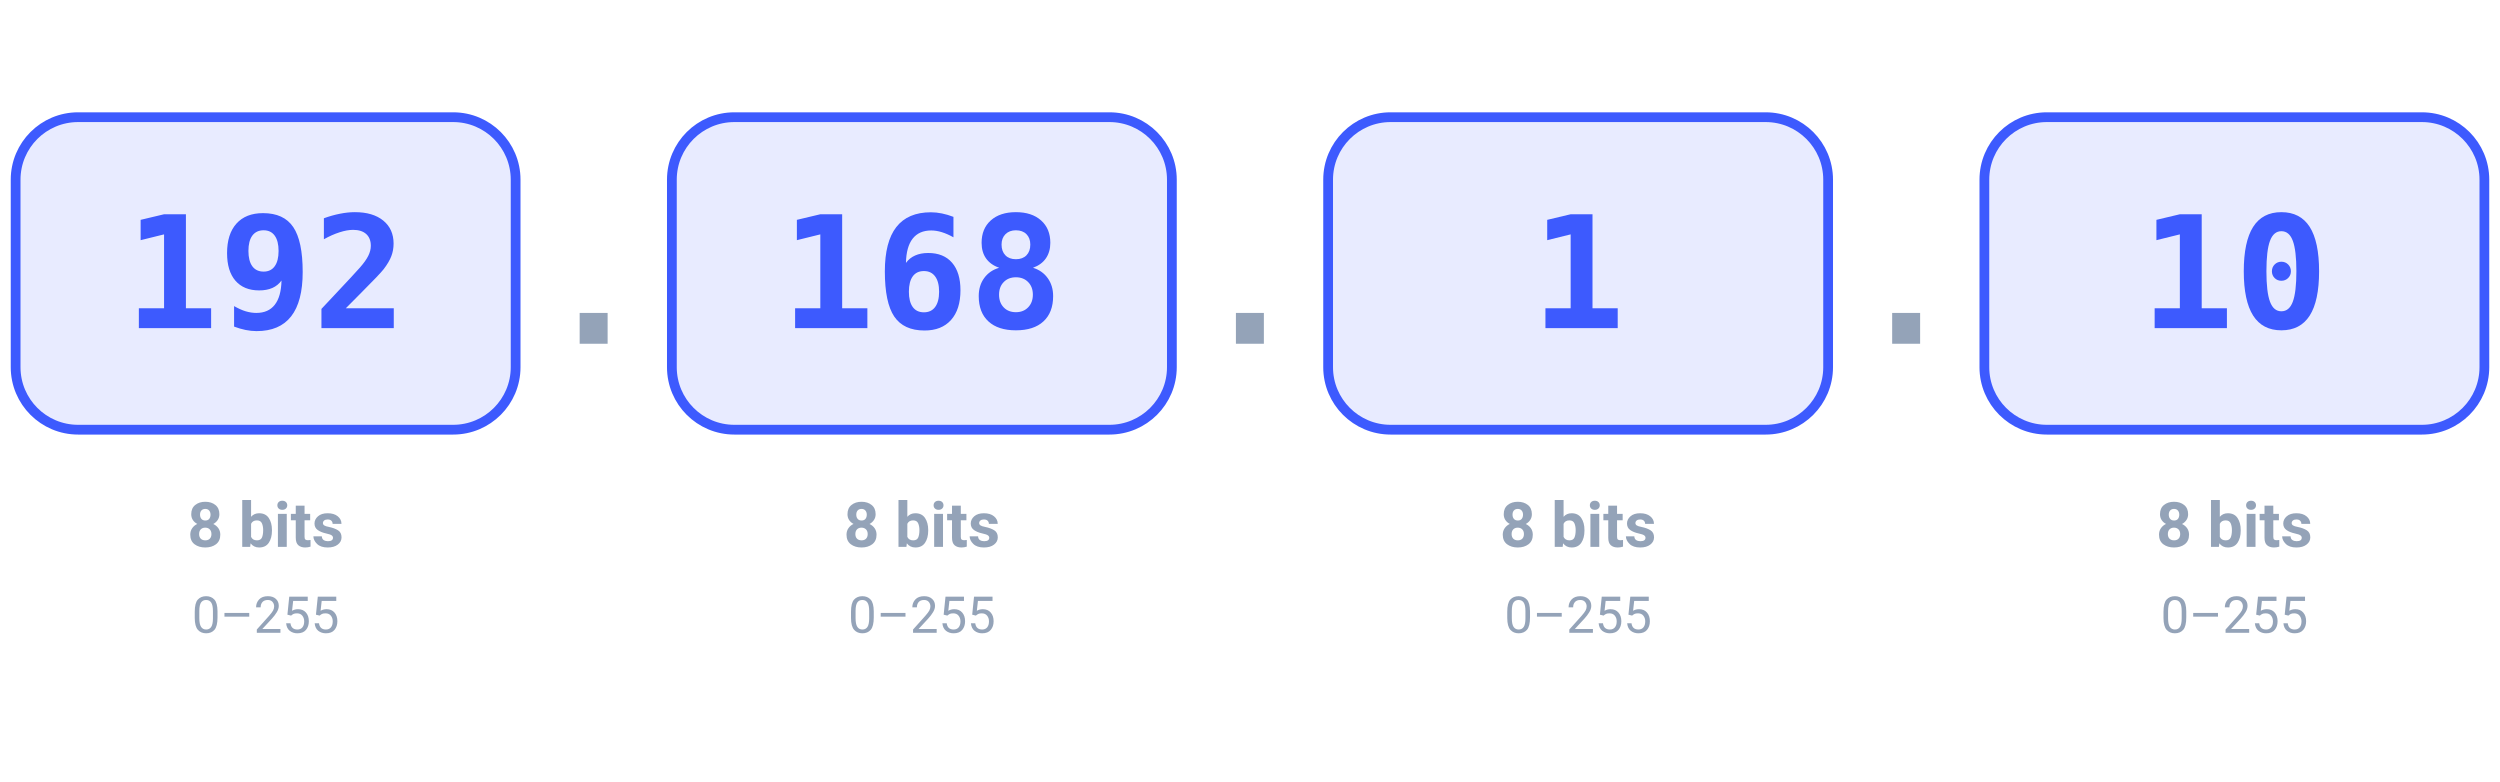
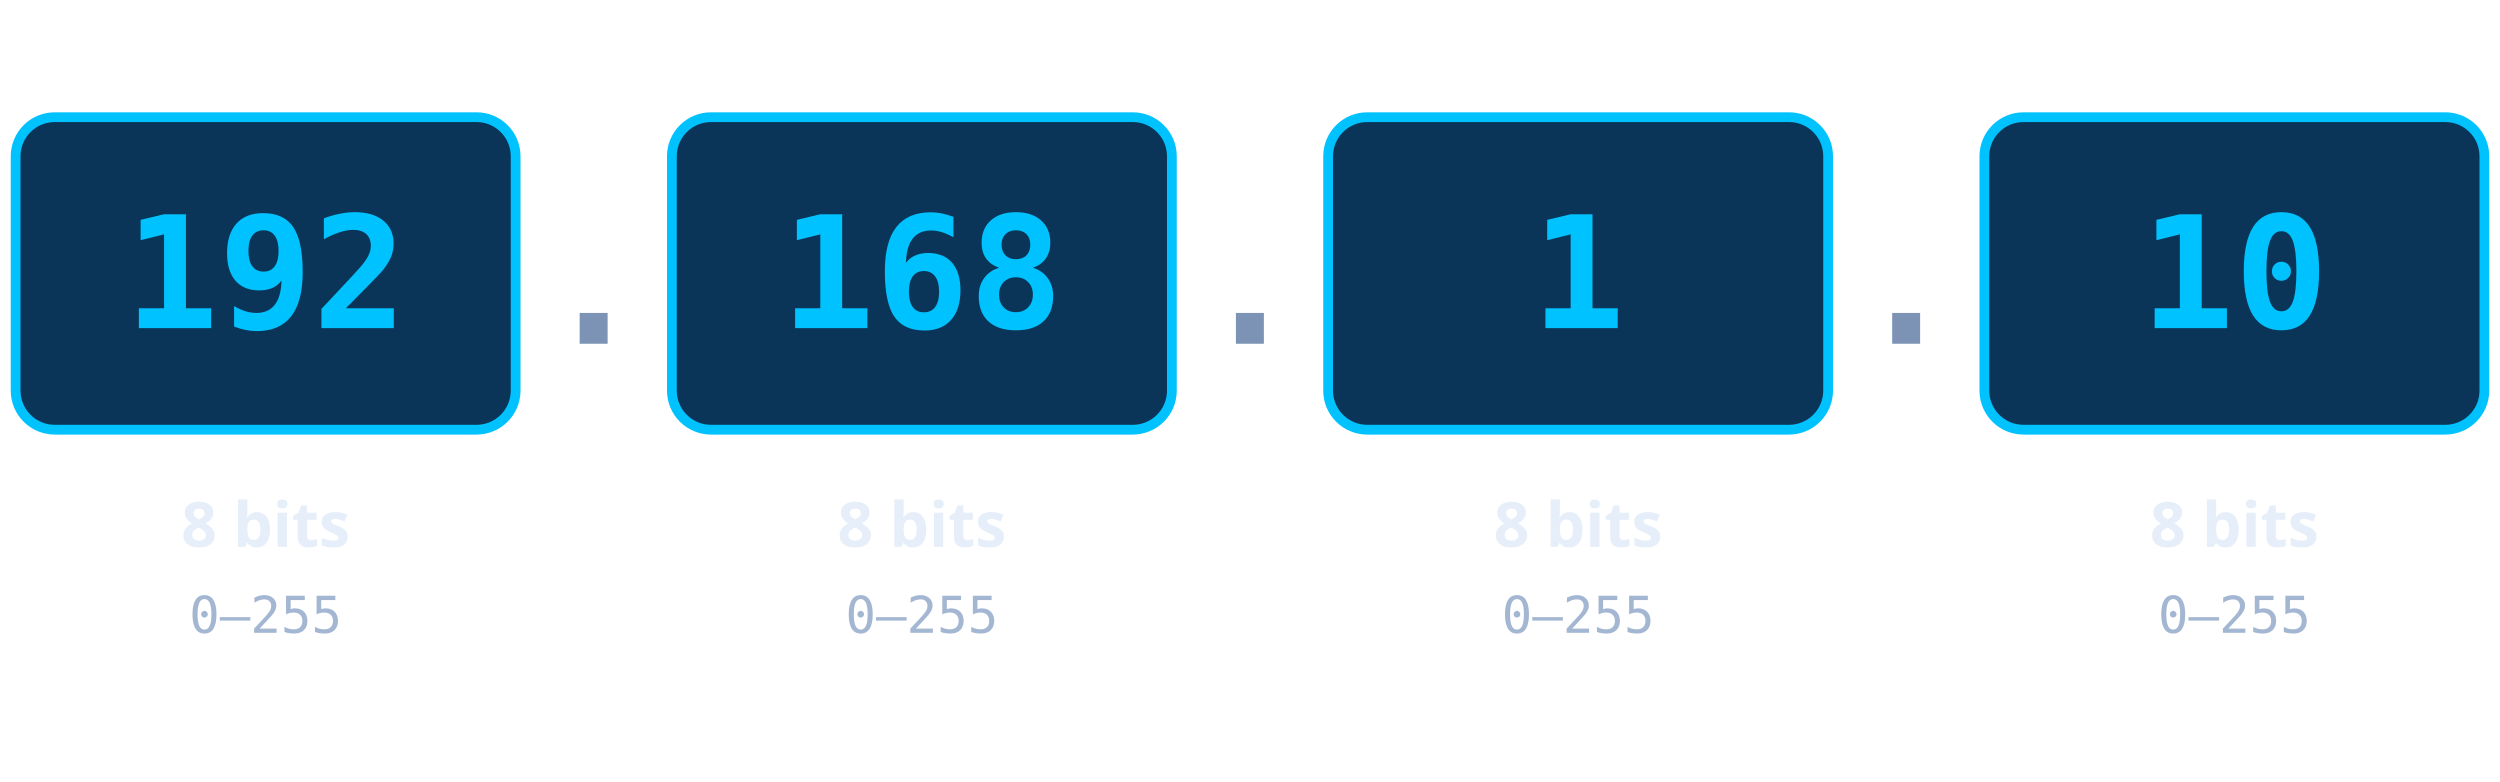
- <svg xmlns="http://www.w3.org/2000/svg" viewBox="0 0 640 200" width="640" height="200" font-family="ui-sans-serif, system-ui, -apple-system, Segoe UI, Roboto, sans-serif">
+ <svg xmlns="http://www.w3.org/2000/svg" viewBox="0 0 640 200" width="640" height="200" font-family="'IBM Plex Sans', ui-sans-serif, system-ui, sans-serif">
  <style>
-     .box { fill: #3d5afe; fill-opacity: 0.12; stroke: #3d5afe; stroke-width: 2.5; }
-     .num { font-family: ui-monospace, SF Mono, Cascadia Code, Menlo, Consolas, monospace; font-size: 40px; font-weight: 700; text-anchor: middle; fill: #3d5afe; }
-     .dot { font-family: ui-monospace, SF Mono, Cascadia Code, Menlo, Consolas, monospace; font-size: 44px; font-weight: 700; text-anchor: middle; fill: #94a3b8; }
-     .bits { font-size: 16px; font-weight: 600; text-anchor: middle; fill: #94a3b8; }
-     .range { font-size: 13px; text-anchor: middle; fill: #94a3b8; }
+     .box { fill: #0a3558; stroke: #00c2ff; stroke-width: 2.5; }
+     .num { font-family: 'IBM Plex Mono', ui-monospace, Menlo, Consolas, monospace; font-size: 40px; font-weight: 600; text-anchor: middle; fill: #00c2ff; }
+     .dot { font-family: 'IBM Plex Mono', ui-monospace, Menlo, Consolas, monospace; font-size: 44px; font-weight: 600; text-anchor: middle; fill: #7d93b5; }
+     .bits { font-size: 16px; font-weight: 600; text-anchor: middle; fill: #e6eef9; }
+     .range { font-family: 'IBM Plex Mono', ui-monospace, Menlo, Consolas, monospace; font-size: 13px; text-anchor: middle; fill: #a3b6d2; }
  </style>
  <g transform="translate(4 30)">
-     <rect class="box" x="0" y="0" width="128" height="80" rx="16" />
+     <rect class="box" x="0" y="0" width="128" height="80" rx="10" />
    <text class="num" x="64" y="54">192</text>
    <text class="bits" x="64" y="110">8 bits</text>
    <text class="range" x="64" y="132">0–255</text>
    <text class="dot" x="148" y="58">.</text>
-     <rect class="box" x="168" y="0" width="128" height="80" rx="16" />
+     <rect class="box" x="168" y="0" width="128" height="80" rx="10" />
    <text class="num" x="232" y="54">168</text>
    <text class="bits" x="232" y="110">8 bits</text>
    <text class="range" x="232" y="132">0–255</text>
    <text class="dot" x="316" y="58">.</text>
-     <rect class="box" x="336" y="0" width="128" height="80" rx="16" />
+     <rect class="box" x="336" y="0" width="128" height="80" rx="10" />
    <text class="num" x="400" y="54">1</text>
    <text class="bits" x="400" y="110">8 bits</text>
    <text class="range" x="400" y="132">0–255</text>
    <text class="dot" x="484" y="58">.</text>
-     <rect class="box" x="504" y="0" width="128" height="80" rx="16" />
+     <rect class="box" x="504" y="0" width="128" height="80" rx="10" />
    <text class="num" x="568" y="54">10</text>
    <text class="bits" x="568" y="110">8 bits</text>
    <text class="range" x="568" y="132">0–255</text>
  </g>
</svg>
